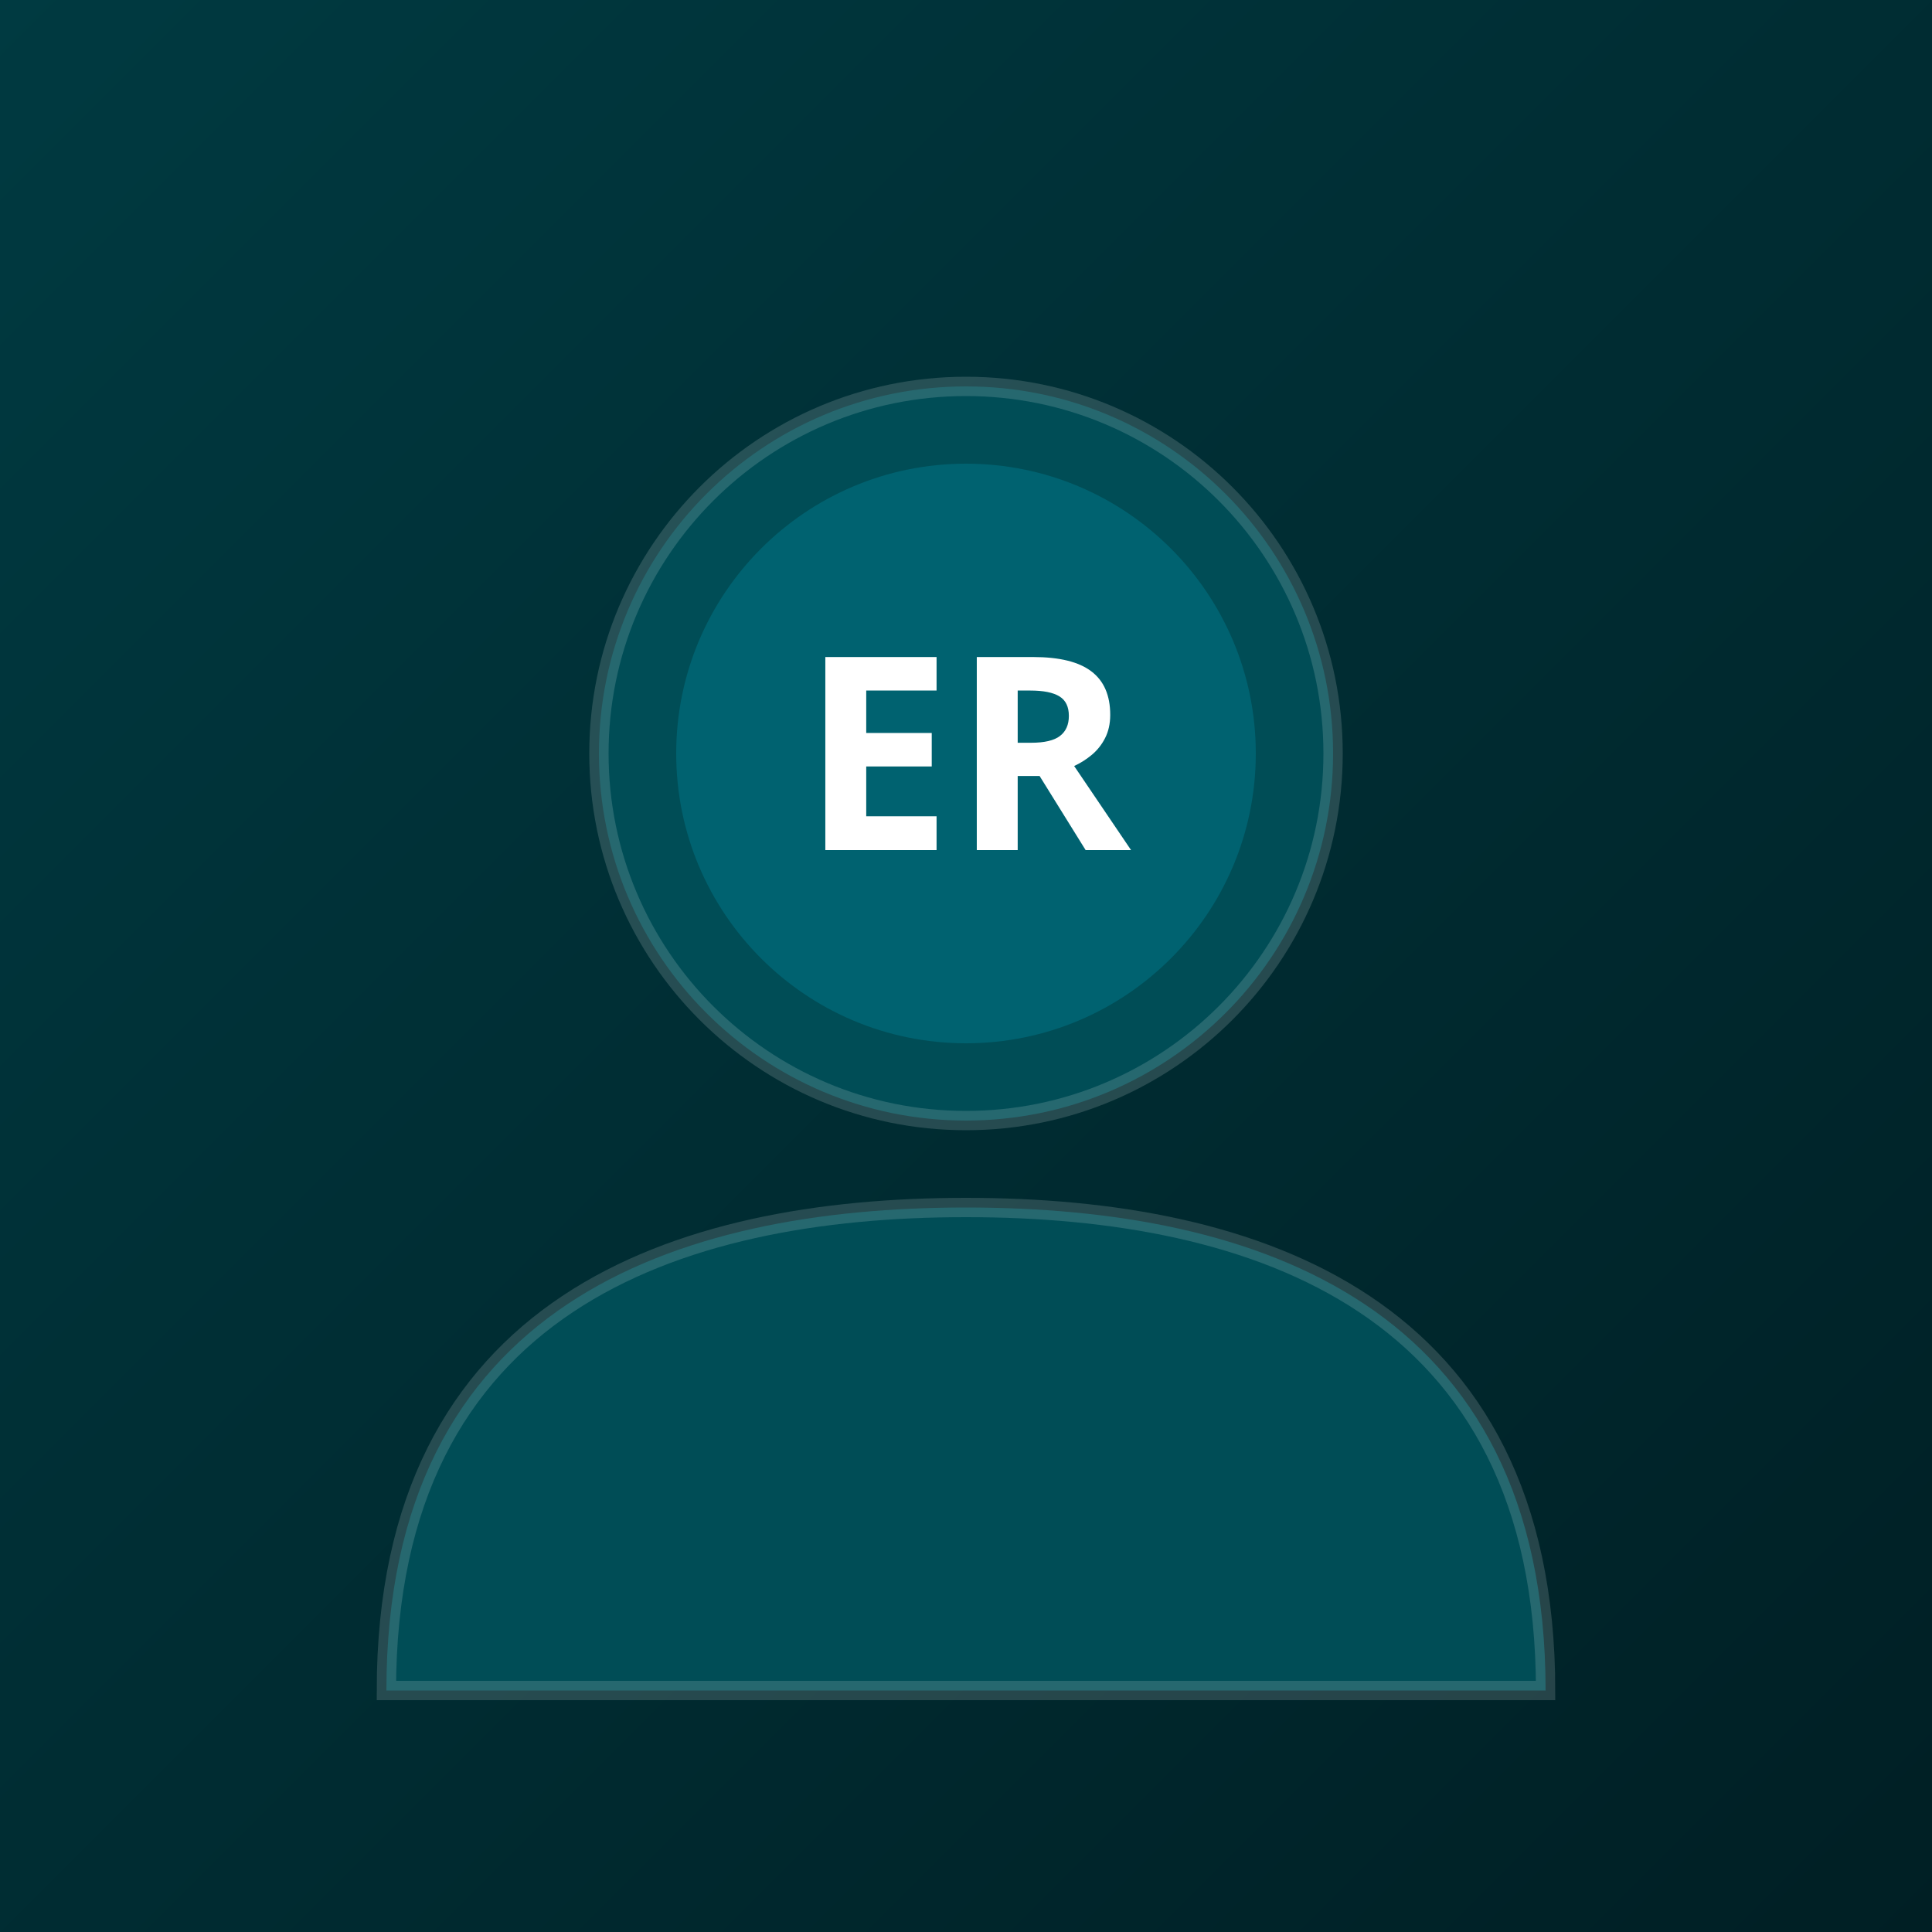
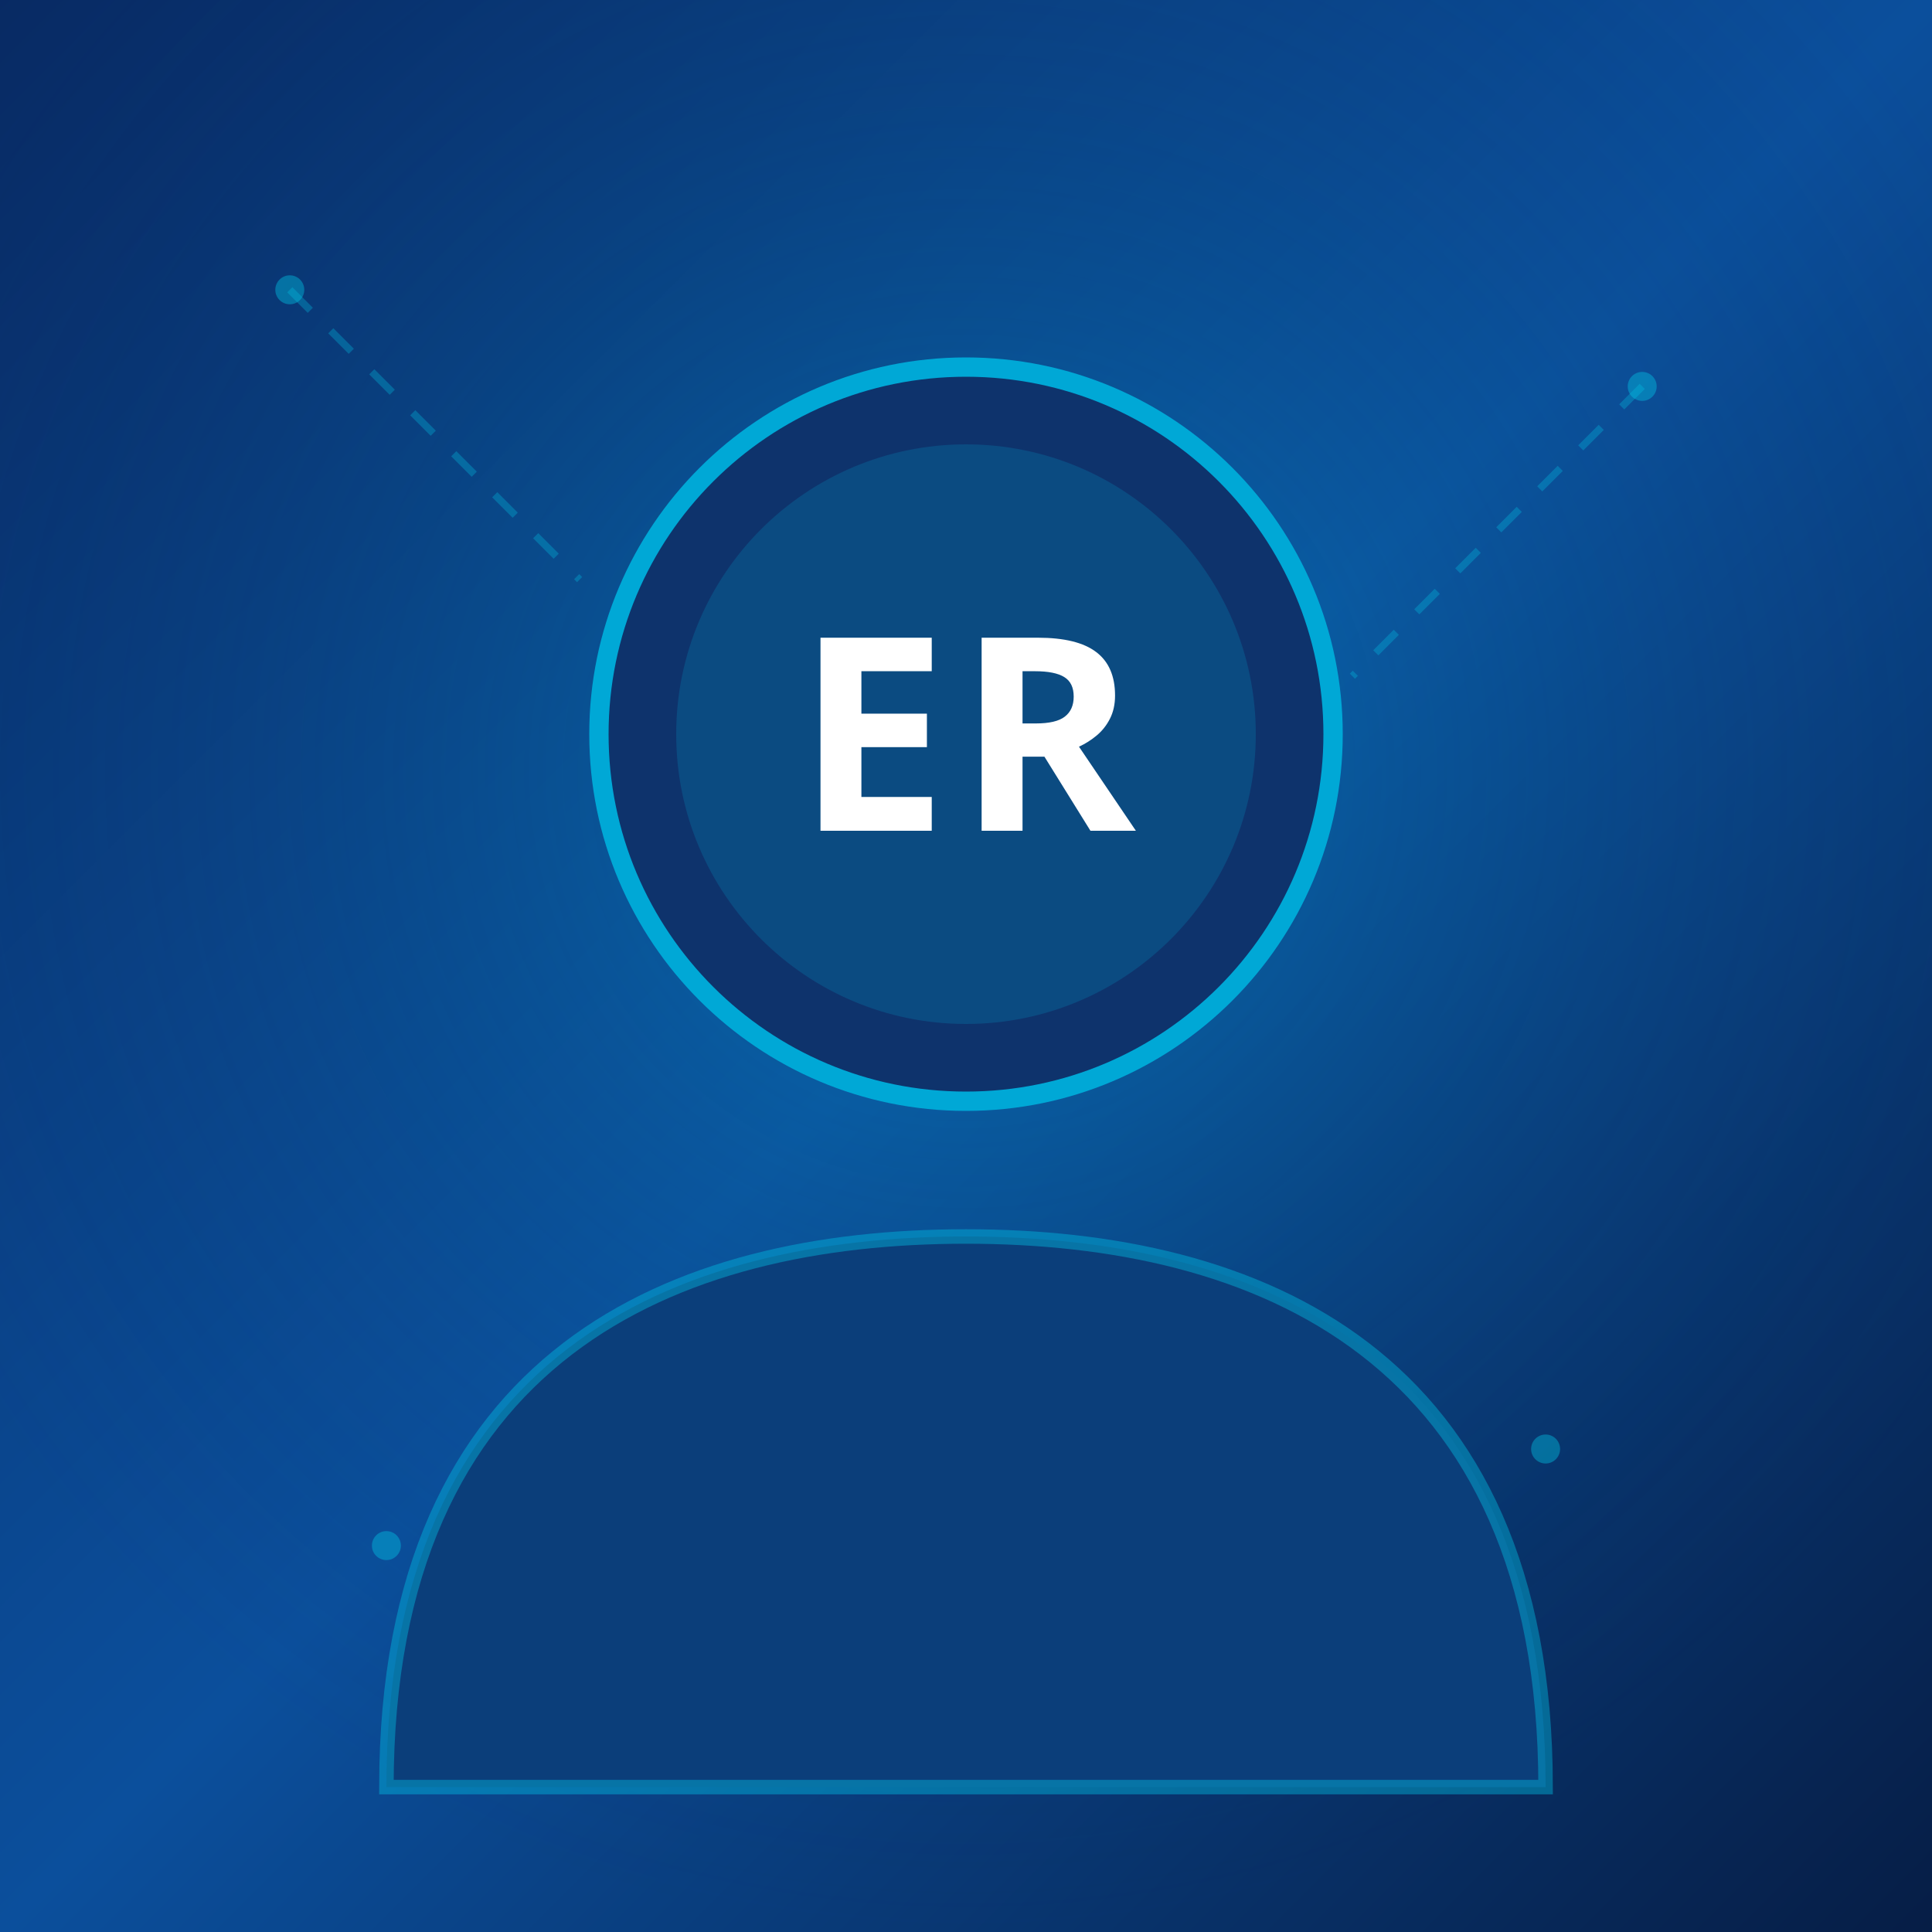
<svg xmlns="http://www.w3.org/2000/svg" viewBox="0 0 200 200" width="100%" height="100%">
  <defs>
-     <linearGradient id="avatarGrad" x1="0%" y1="0%" x2="100%" y2="100%">
-       <stop offset="0%" stop-color="#003A41" />
-       <stop offset="100%" stop-color="#001F24" />
+     <linearGradient id="avatarGradER" x1="0%" y1="0%" x2="100%" y2="100%">
+       <stop offset="0%" stop-color="#082A63" />
+       <stop offset="50%" stop-color="#0B4F9C" />
+       <stop offset="100%" stop-color="#061D45" />
    </linearGradient>
+     <radialGradient id="glowER" cx="50%" cy="40%" r="60%">
+       <stop offset="0%" stop-color="#00A8D6" stop-opacity="0.35" />
+       <stop offset="100%" stop-color="#082A63" stop-opacity="0" />
+     </radialGradient>
  </defs>
-   <rect width="200" height="200" fill="url(#avatarGrad)" />
-   <circle cx="100" cy="78" r="38" fill="#004D56" stroke="rgba(255,255,255,0.15)" stroke-width="2" />
-   <path d="M 40 175 C 40 135 70 125 100 125 C 130 125 160 135 160 175 Z" fill="#004D56" stroke="rgba(255,255,255,0.15)" stroke-width="2" />
-   <circle cx="100" cy="78" r="30" fill="#00B4D8" opacity="0.2" />
-   <text x="100" y="88" font-family="'Outfit', sans-serif" font-size="28" font-weight="700" fill="#FFFFFF" text-anchor="middle">ER</text>
+   <rect width="200" height="200" fill="url(#avatarGradER)" />
+   <rect width="200" height="200" fill="url(#glowER)" />
+   <circle cx="30" cy="30" r="1.5" fill="#00C7E8" opacity="0.4" />
+   <circle cx="170" cy="40" r="1.5" fill="#00C7E8" opacity="0.4" />
+   <circle cx="40" cy="160" r="1.5" fill="#00C7E8" opacity="0.4" />
+   <circle cx="160" cy="150" r="1.5" fill="#00C7E8" opacity="0.4" />
+   <line x1="30" y1="30" x2="60" y2="60" stroke="#00C7E8" stroke-width="0.75" stroke-dasharray="3 3" opacity="0.3" />
+   <line x1="170" y1="40" x2="140" y2="70" stroke="#00C7E8" stroke-width="0.75" stroke-dasharray="3 3" opacity="0.3" />
+   <path d="M 40 185 C 40 140 70 128 100 128 C 130 128 160 140 160 185 Z" fill="#0B3E7A" stroke="rgba(0, 199, 232, 0.4)" stroke-width="1.5" />
+   <circle cx="100" cy="76" r="38" fill="#0E336C" stroke="#00A8D6" stroke-width="2" />
+   <circle cx="100" cy="76" r="30" fill="#00A8D6" opacity="0.2" />
+   <text x="100" y="86" font-family="'Poppins', 'Outfit', sans-serif" font-size="28" font-weight="800" fill="#FFFFFF" text-anchor="middle" letter-spacing="1">ER</text>
</svg>
